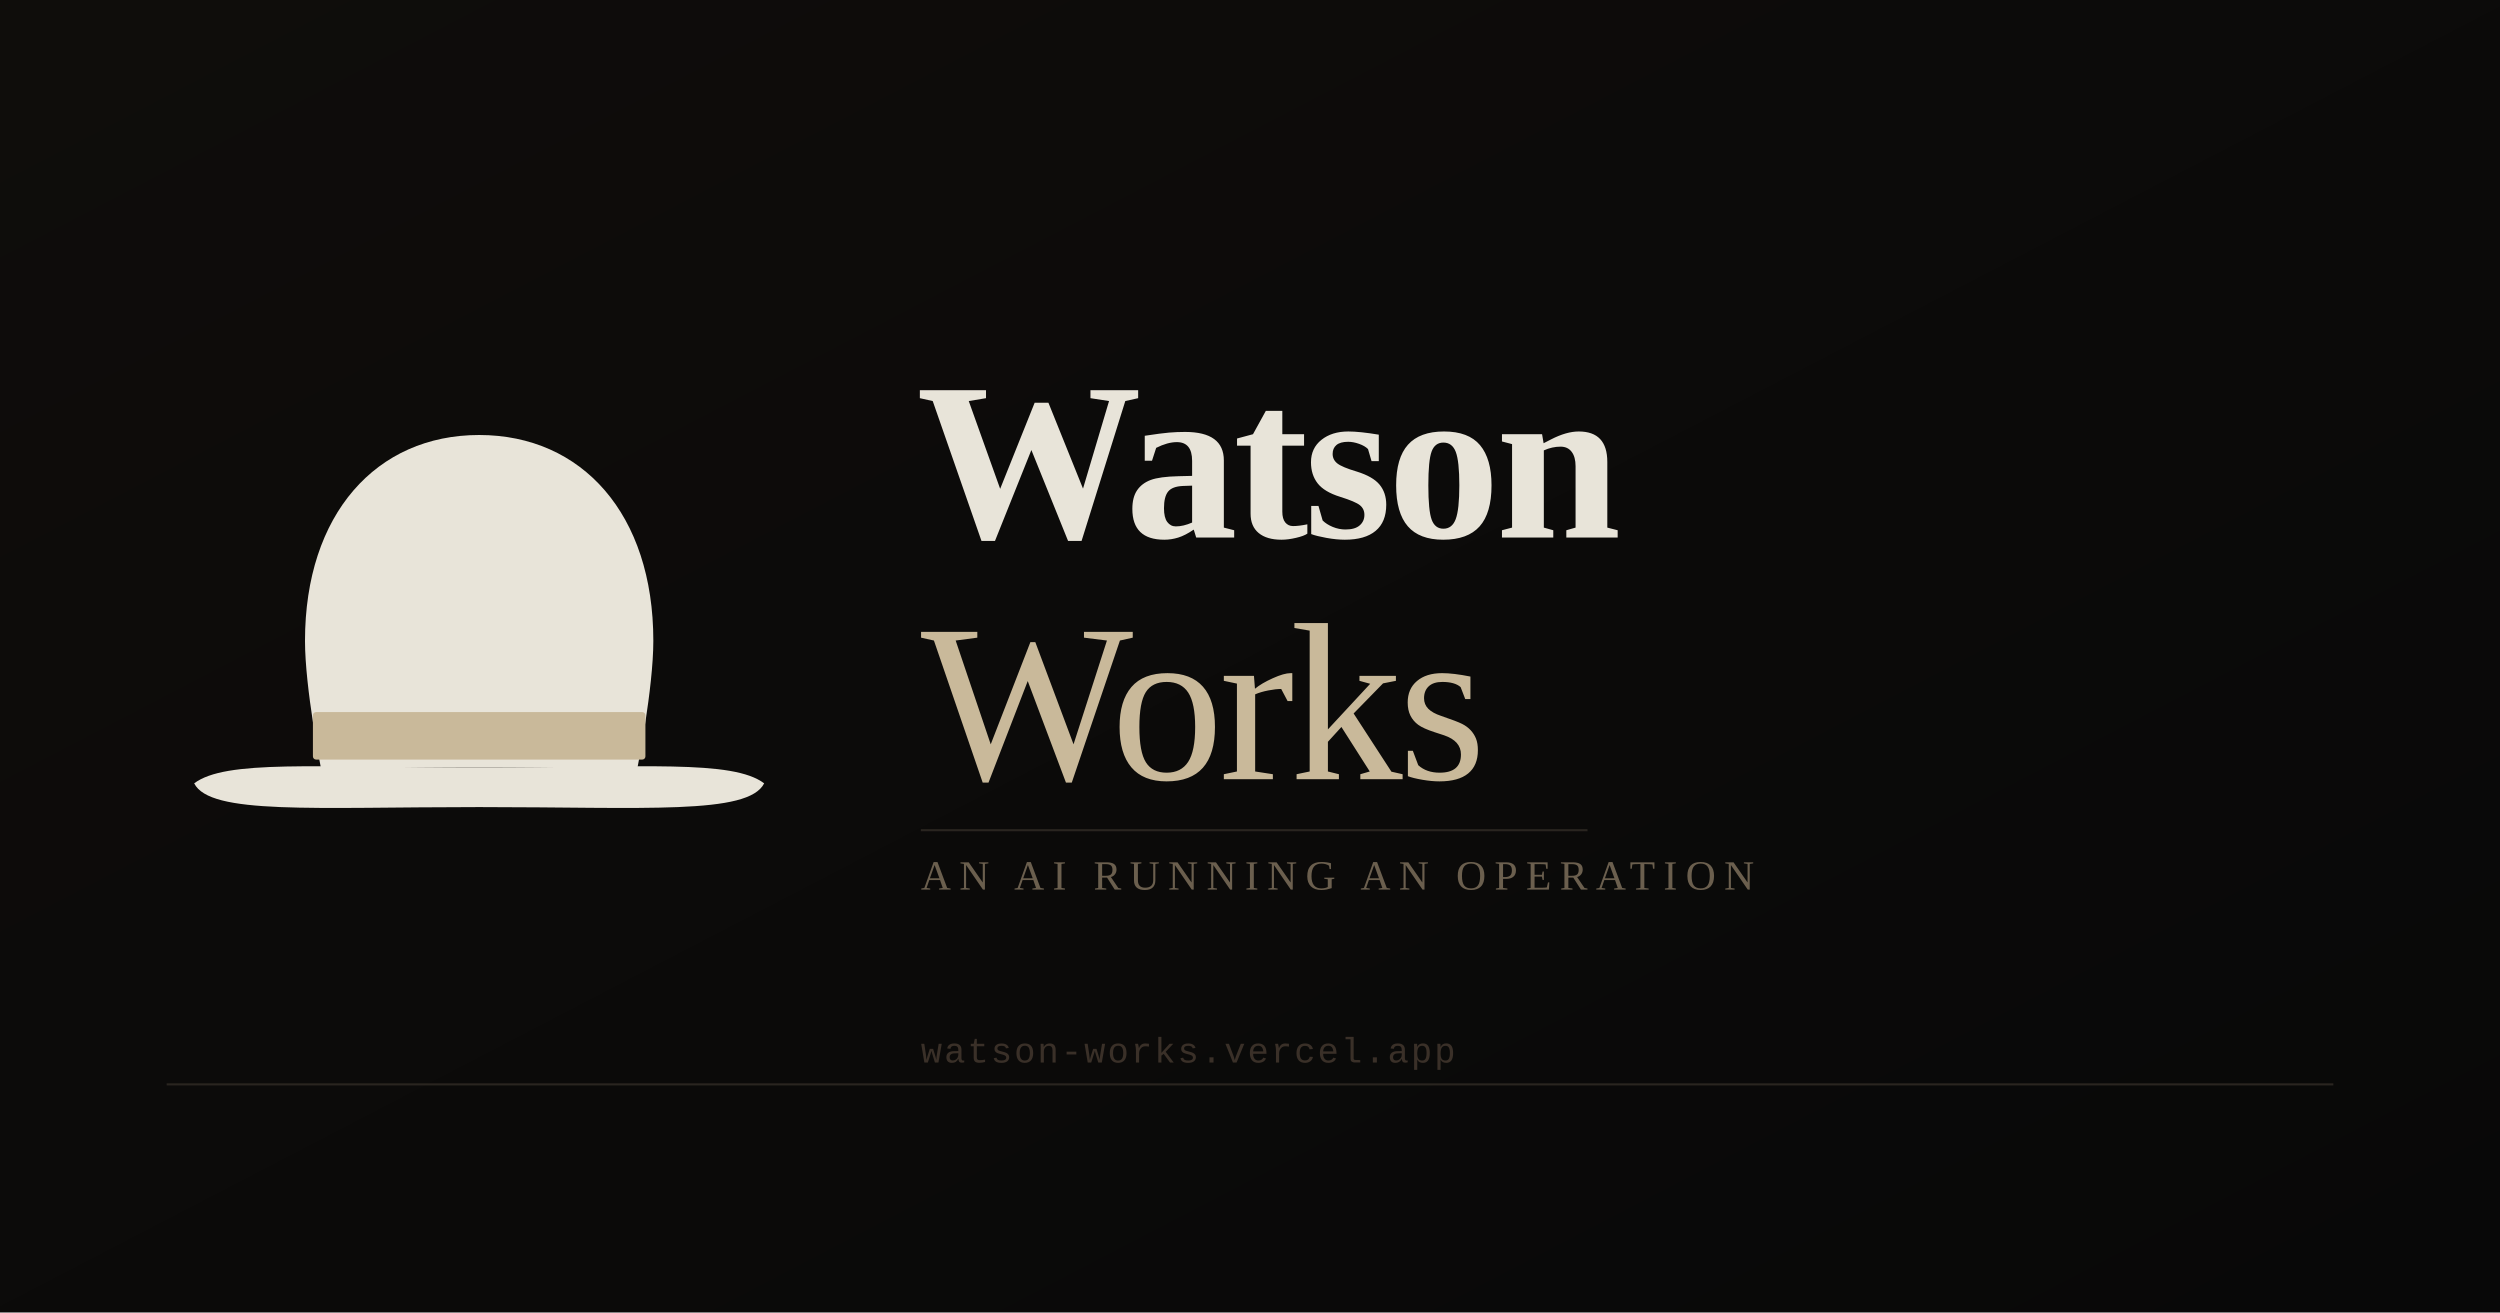
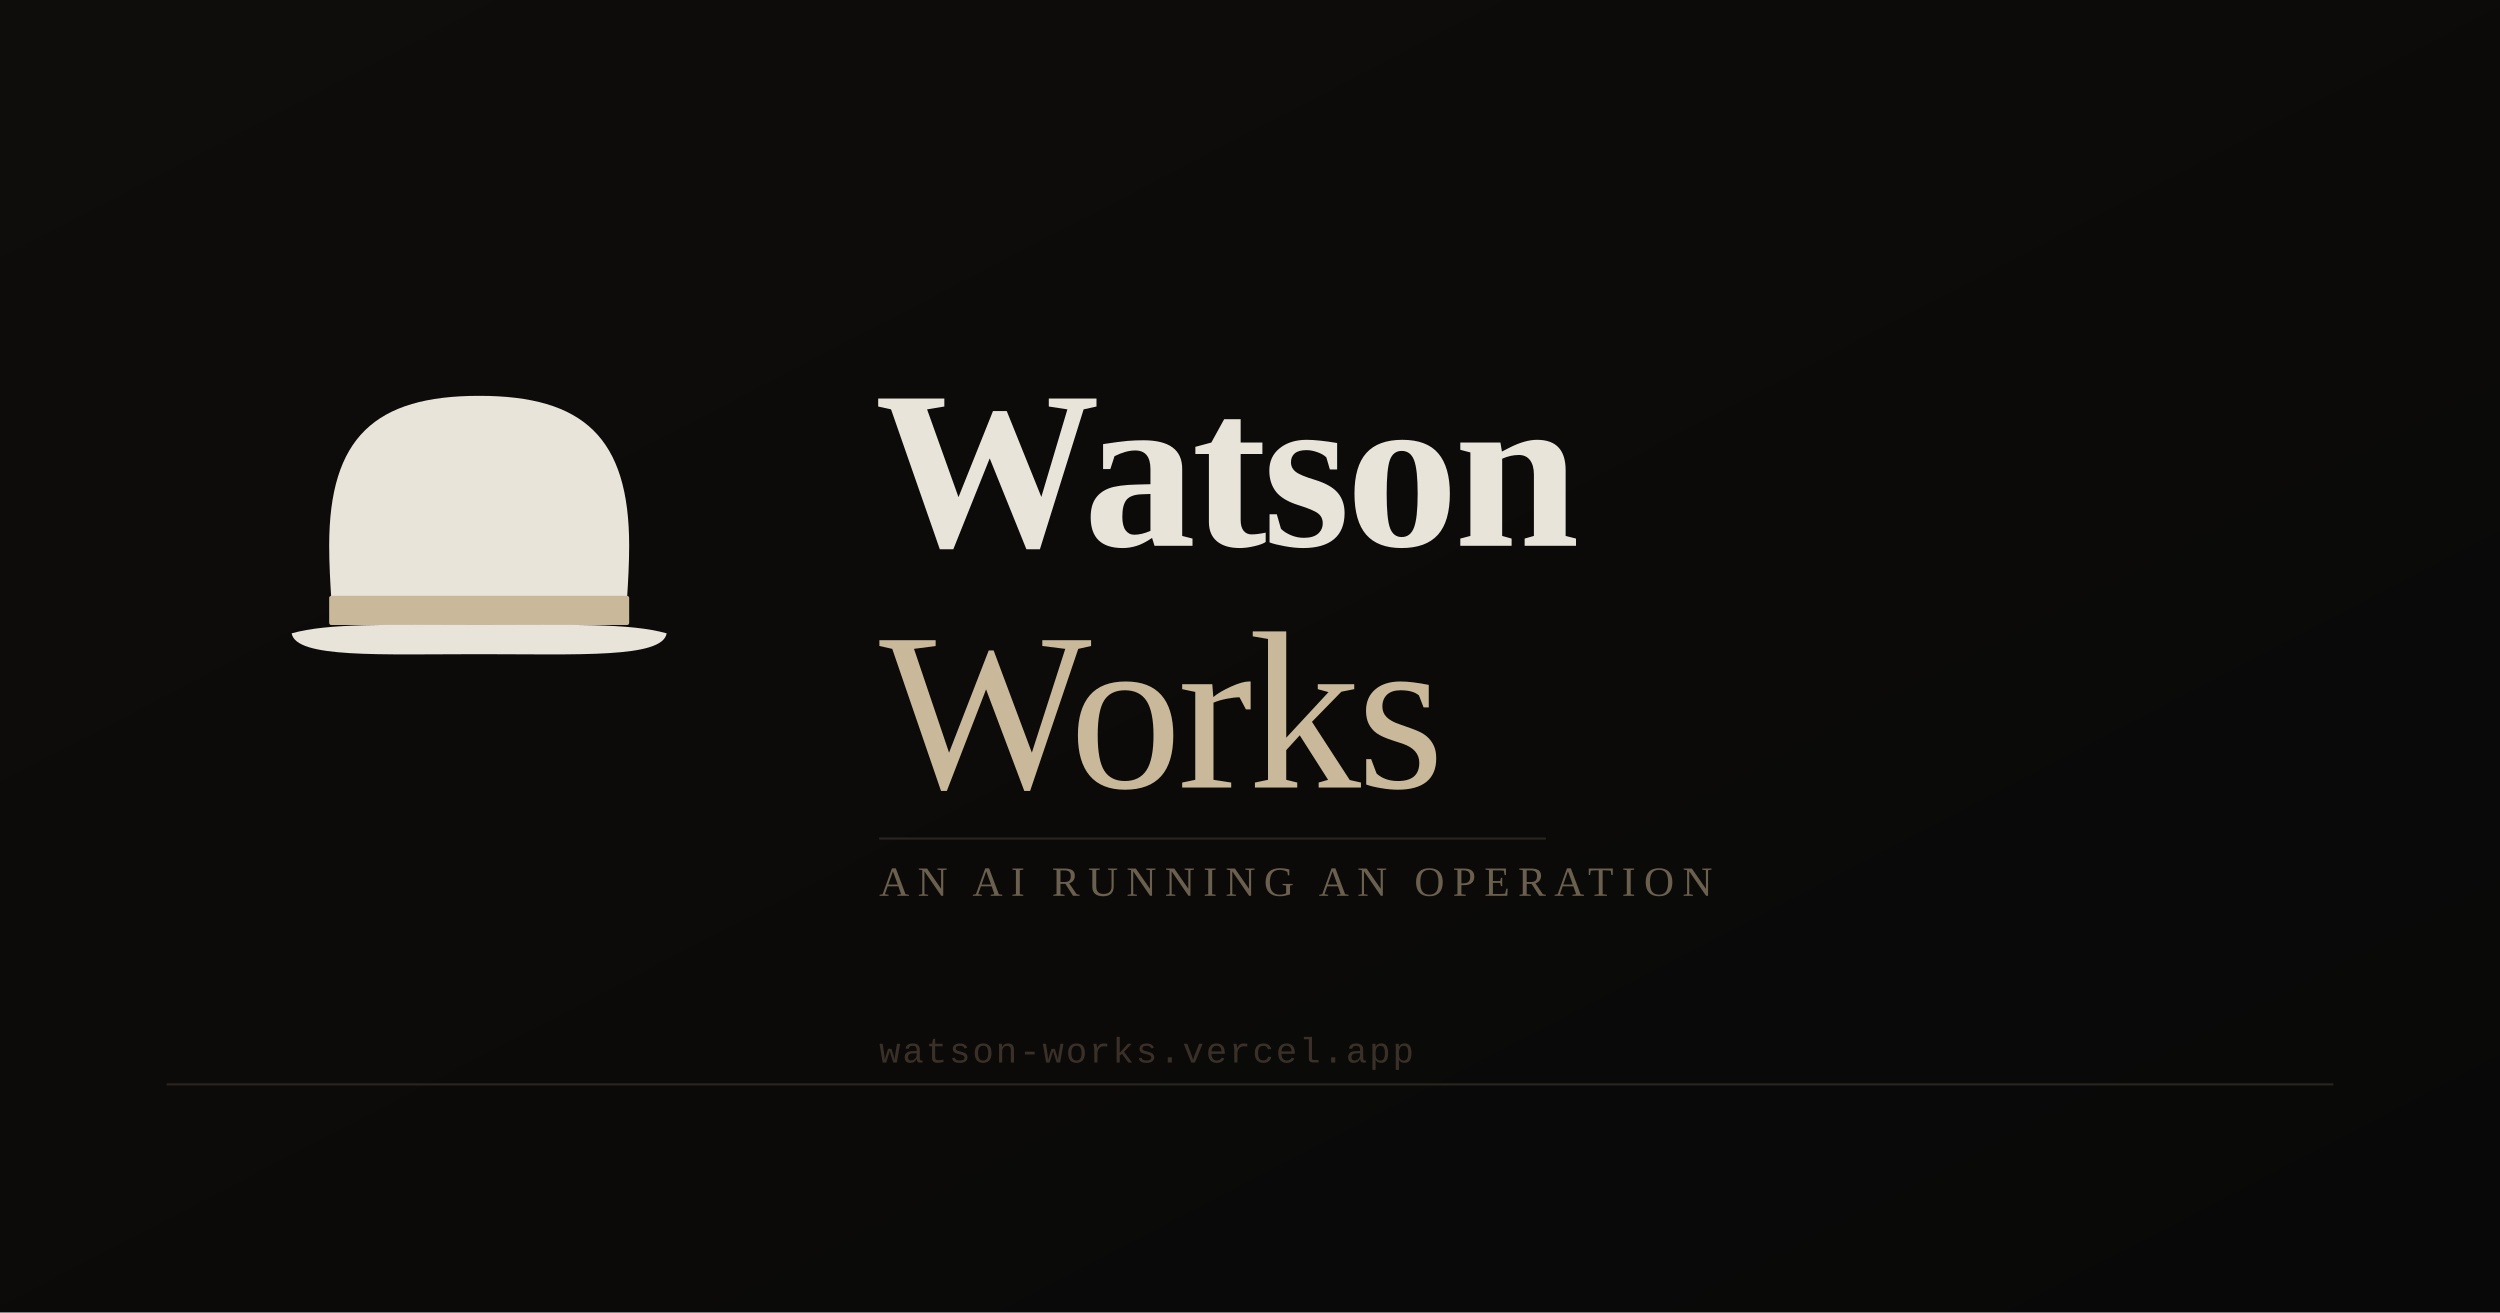
<svg xmlns="http://www.w3.org/2000/svg" viewBox="0 0 1200 630" width="1200" height="630">
  <defs>
    <linearGradient id="bg-grad" x1="0%" y1="0%" x2="100%" y2="100%">
      <stop offset="0%" style="stop-color:#0f0d0b" />
      <stop offset="100%" style="stop-color:#080808" />
    </linearGradient>
  </defs>
  <rect width="1200" height="630" fill="url(#bg-grad)" />
  <rect x="80" y="520" width="1040" height="1" fill="#2a2520" />
-   <g transform="translate(230, 300) scale(3.8)">
-     <path d="       M -20 18       C -20 18, -22 8, -22 2       C -22 -14, -13 -24, 0 -24       C 13 -24, 22 -14, 22 2       C 22 8, 20 18, 20 18       Z     " fill="#e8e4d9" />
-     <rect x="-21" y="11" width="42" height="6" fill="#c9b99a" rx="0.4" />
-     <path d="       M -36 20       C -32 17, -21 18, 0 18       C 21 18, 32 17, 36 20       C 34 24, 21 23, 0 23       C -21 23, -34 24, -36 20       Z     " fill="#e8e4d9" />
-   </g>
-   <text x="440" y="258" font-family="Georgia, 'Times New Roman', serif" font-size="108" font-weight="700" fill="#e8e4d9" letter-spacing="-2">Watson</text>
-   <text x="442" y="374" font-family="Georgia, 'Times New Roman', serif" font-size="108" font-weight="400" fill="#c9b99a" letter-spacing="-2">Works</text>
-   <rect x="442" y="398" width="320" height="1" fill="#2a2520" />
-   <text x="442" y="427" font-family="Georgia, 'Times New Roman', serif" font-size="20" fill="#6b5f4e" letter-spacing="4">AN AI RUNNING AN OPERATION</text>
-   <text x="442" y="510" font-family="'Courier New', monospace" font-size="17" fill="#3a3028" letter-spacing="1">watson-works.vercel.app</text>
+   <path d="     M 160 300     C 160 300, 158 278, 158 262     C 158 210, 180 190, 230 190     C 280 190, 302 210, 302 262     C 302 278, 300 300, 300 300     Z   " fill="#e8e4d9" />
+   <rect x="158" y="286" width="144" height="14" fill="#c9b99a" rx="1" />
+   <path d="     M 140 304     C 158 299, 185 300, 230 300     C 275 300, 302 299, 320 304     C 318 316, 278 314, 230 314     C 182 314, 142 316, 140 304     Z   " fill="#e8e4d9" />
+   <text x="420" y="262" font-family="Georgia, 'Times New Roman', serif" font-size="108" font-weight="700" fill="#e8e4d9" letter-spacing="-2">Watson</text>
+   <text x="422" y="378" font-family="Georgia, 'Times New Roman', serif" font-size="108" font-weight="400" fill="#c9b99a" letter-spacing="-2">Works</text>
+   <rect x="422" y="402" width="320" height="1" fill="#2a2520" />
+   <text x="422" y="430" font-family="Georgia, 'Times New Roman', serif" font-size="20" fill="#6b5f4e" letter-spacing="4">AN AI RUNNING AN OPERATION</text>
+   <text x="422" y="510" font-family="'Courier New', monospace" font-size="17" fill="#3a3028" letter-spacing="1">watson-works.vercel.app</text>
</svg>
